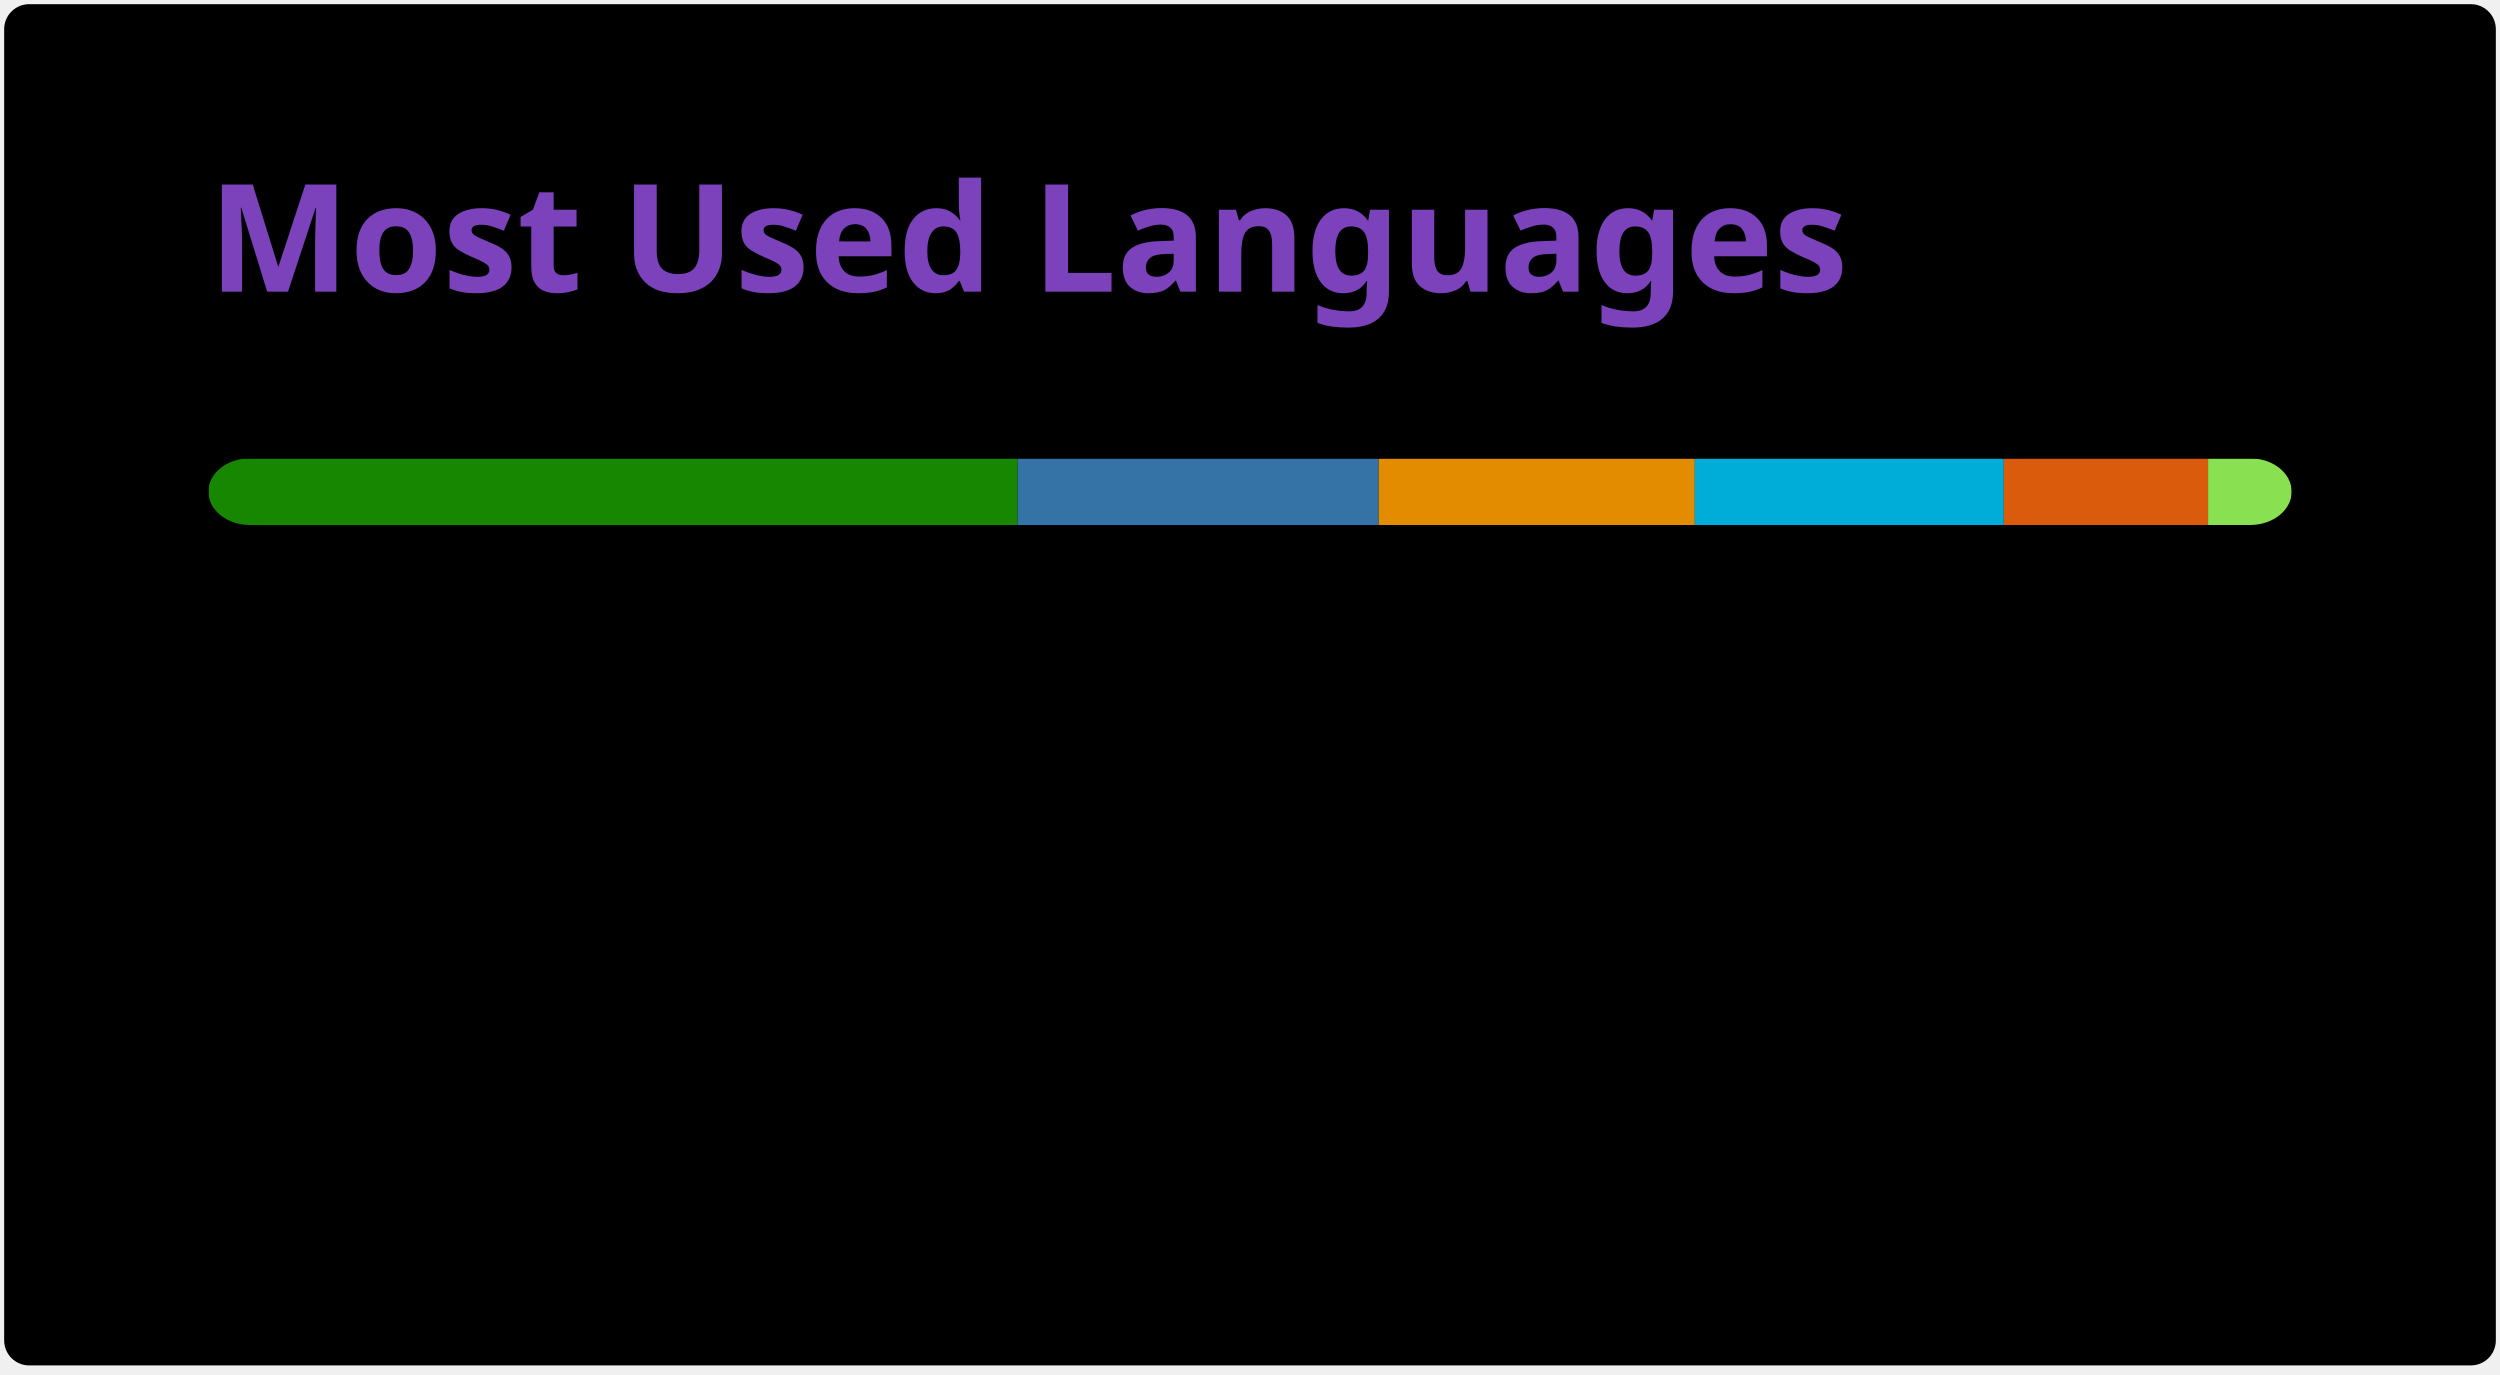
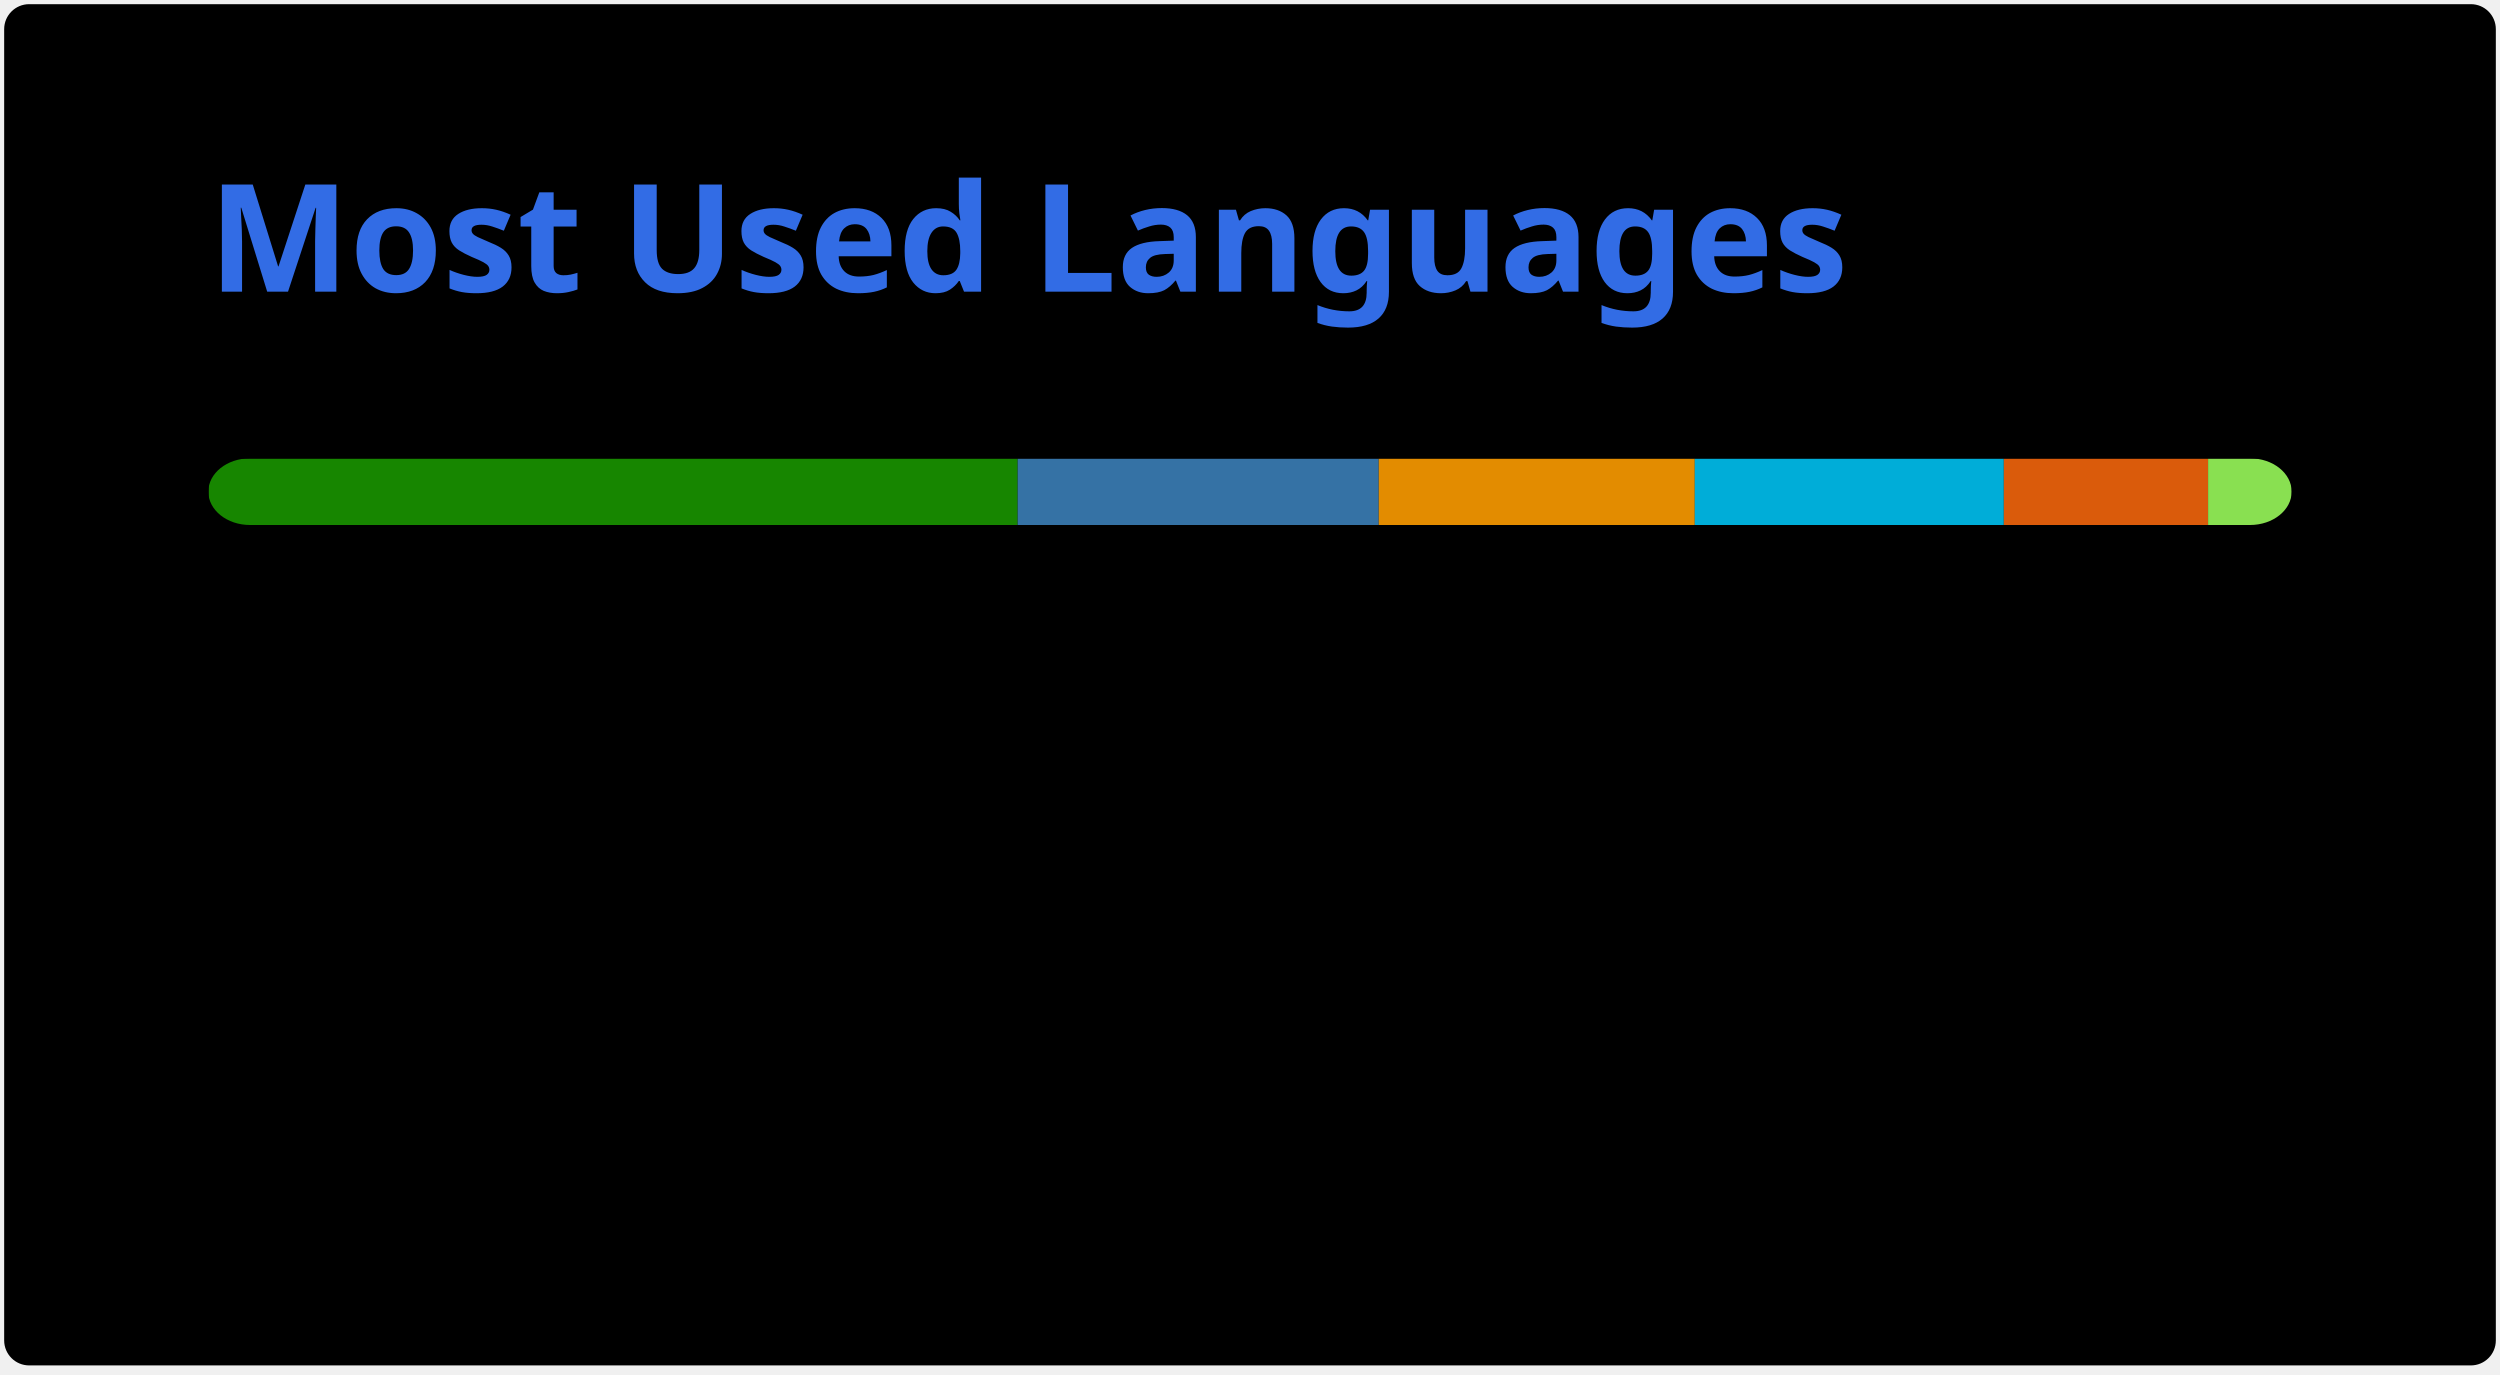
<svg xmlns="http://www.w3.org/2000/svg" width="300" height="165" viewBox="0 0 300 165" fill="none" role="img" aria-labelledby="descId">
  <style>
          .header {
            font: 600 18px 'Segoe UI', Ubuntu, "Helvetica Neue", Sans-Serif;
-             fill: #7B42BC;
+             fill: #326CE5;
            animation: fadeInAnimation 0.8s ease-in-out forwards;
          }
          @supports(-moz-appearance: auto) {
            /* Selector detects Firefox */
            .header { font-size: 15.5px; }
          }
-           
+ 
    .lang-name {
      font: 400 11px 'Segoe UI', Ubuntu, Sans-Serif; fill: #fff;
    }
    .stagger {
      opacity: 0;
      animation: fadeInAnimation 0.3s ease-in-out forwards;
    }
    .lang-progress {
      animation: growWidthAnimation 0.6s ease-in-out forwards;
    }
    #rect-mask rect {
      animation: slideInAnimation 1s ease-in-out forwards;
    }
    @keyframes progressAnimation {
      from {
        width: 0;
      }
    }
    @keyframes slideInAnimation {
      from {
        width: 0;
      }
      to {
        width: calc(100%-100px);
      }
    }
    @keyframes growWidthAnimation {
      from {
        width: 0;
      }
      to {
        width: 100%;
      }
    }
    @keyframes fadeInAnimation {
      from {
        opacity: 0;
      }
      to {
        opacity: 1;
      }
    }
-   

-           
+ 
+ 
      /* Animations */
      @keyframes scaleInAnimation {
        from {
          transform: translate(-5px, 5px) scale(0);
        }
        to {
          transform: translate(-5px, 5px) scale(1);
        }
      }
      @keyframes fadeInAnimation {
        from {
          opacity: 0;
        }
        to {
          opacity: 1;
        }
      }
      @keyframes slideInAnimation {
        from {
          transform: translateX(-10px);
          opacity: 0;
        }
        to {
          transform: translateX(0);
          opacity: 1;
        }
      }
      @keyframes bounceInAnimation {
        0% {
          transform: scale(0.3);
          opacity: 0;
        }
        50% {
          transform: scale(1.05);
        }
        70% {
          transform: scale(0.9);
        }
        100% {
          transform: scale(1);
          opacity: 1;
        }
      }
-     
-           
+ 
+ 
        </style>
  <rect data-testid="card-bg" x="0.5" y="0.5" rx="3.0" height="99%" stroke="#e4e2e2" width="299" fill="#000" stroke-opacity="0.0" />
  <g data-testid="card-title" transform="translate(25, 35)">
    <g transform="translate(0, 0)">
      <text x="0" y="0" class="header" data-testid="header">Most Used Languages</text>
    </g>
  </g>
  <g data-testid="main-card-body" transform="translate(0, 55)">
    <svg data-testid="lang-items" x="25">
      <mask id="rect-mask">
        <rect x="0" y="0" width="250" height="8" fill="white" rx="5" />
      </mask>
      <rect mask="url(#rect-mask)" data-testid="lang-progress" x="0.00" y="0" width="97.12" height="8" fill="#178600" />
      <rect mask="url(#rect-mask)" data-testid="lang-progress" x="97.12" y="0" width="43.33" height="8" fill="#3572A5" />
      <rect mask="url(#rect-mask)" data-testid="lang-progress" x="140.45" y="0" width="37.93" height="8" fill="#e38c00" />
      <rect mask="url(#rect-mask)" data-testid="lang-progress" x="178.37" y="0" width="37.09" height="8" fill="#00ADD8" />
      <rect mask="url(#rect-mask)" data-testid="lang-progress" x="215.46" y="0" width="24.51" height="8" fill="#DA5B0B" />
      <rect mask="url(#rect-mask)" data-testid="lang-progress" x="239.97" y="0" width="10.03" height="8" fill="#89e051" />
      <g transform="translate(0, 25)">
        <g transform="translate(0, 0)">
          <g transform="translate(0, 0)">
            <g class="stagger" style="animation-delay: 450ms">
              <circle cx="5" cy="6" r="5" fill="#178600" />
              <text data-testid="lang-name" x="15" y="10" class="lang-name">C# 38.85%</text>
            </g>
          </g>
          <g transform="translate(0, 25)">
            <g class="stagger" style="animation-delay: 600ms">
              <circle cx="5" cy="6" r="5" fill="#3572A5" />
              <text data-testid="lang-name" x="15" y="10" class="lang-name">Python 17.33%</text>
            </g>
          </g>
          <g transform="translate(0, 50)">
            <g class="stagger" style="animation-delay: 750ms">
              <circle cx="5" cy="6" r="5" fill="#e38c00" />
              <text data-testid="lang-name" x="15" y="10" class="lang-name">TSQL 15.17%</text>
            </g>
          </g>
        </g>
        <g transform="translate(150, 0)">
          <g transform="translate(0, 0)">
            <g class="stagger" style="animation-delay: 900ms">
              <circle cx="5" cy="6" r="5" fill="#00ADD8" />
              <text data-testid="lang-name" x="15" y="10" class="lang-name">Go 14.84%</text>
            </g>
          </g>
          <g transform="translate(0, 25)">
            <g class="stagger" style="animation-delay: 1050ms">
              <circle cx="5" cy="6" r="5" fill="#DA5B0B" />
              <text data-testid="lang-name" x="15" y="10" class="lang-name">Jupyter Notebook 9.80%</text>
            </g>
          </g>
          <g transform="translate(0, 50)">
            <g class="stagger" style="animation-delay: 1200ms">
              <circle cx="5" cy="6" r="5" fill="#89e051" />
              <text data-testid="lang-name" x="15" y="10" class="lang-name">Shell 4.01%</text>
            </g>
          </g>
        </g>
      </g>
    </svg>
  </g>
</svg>
